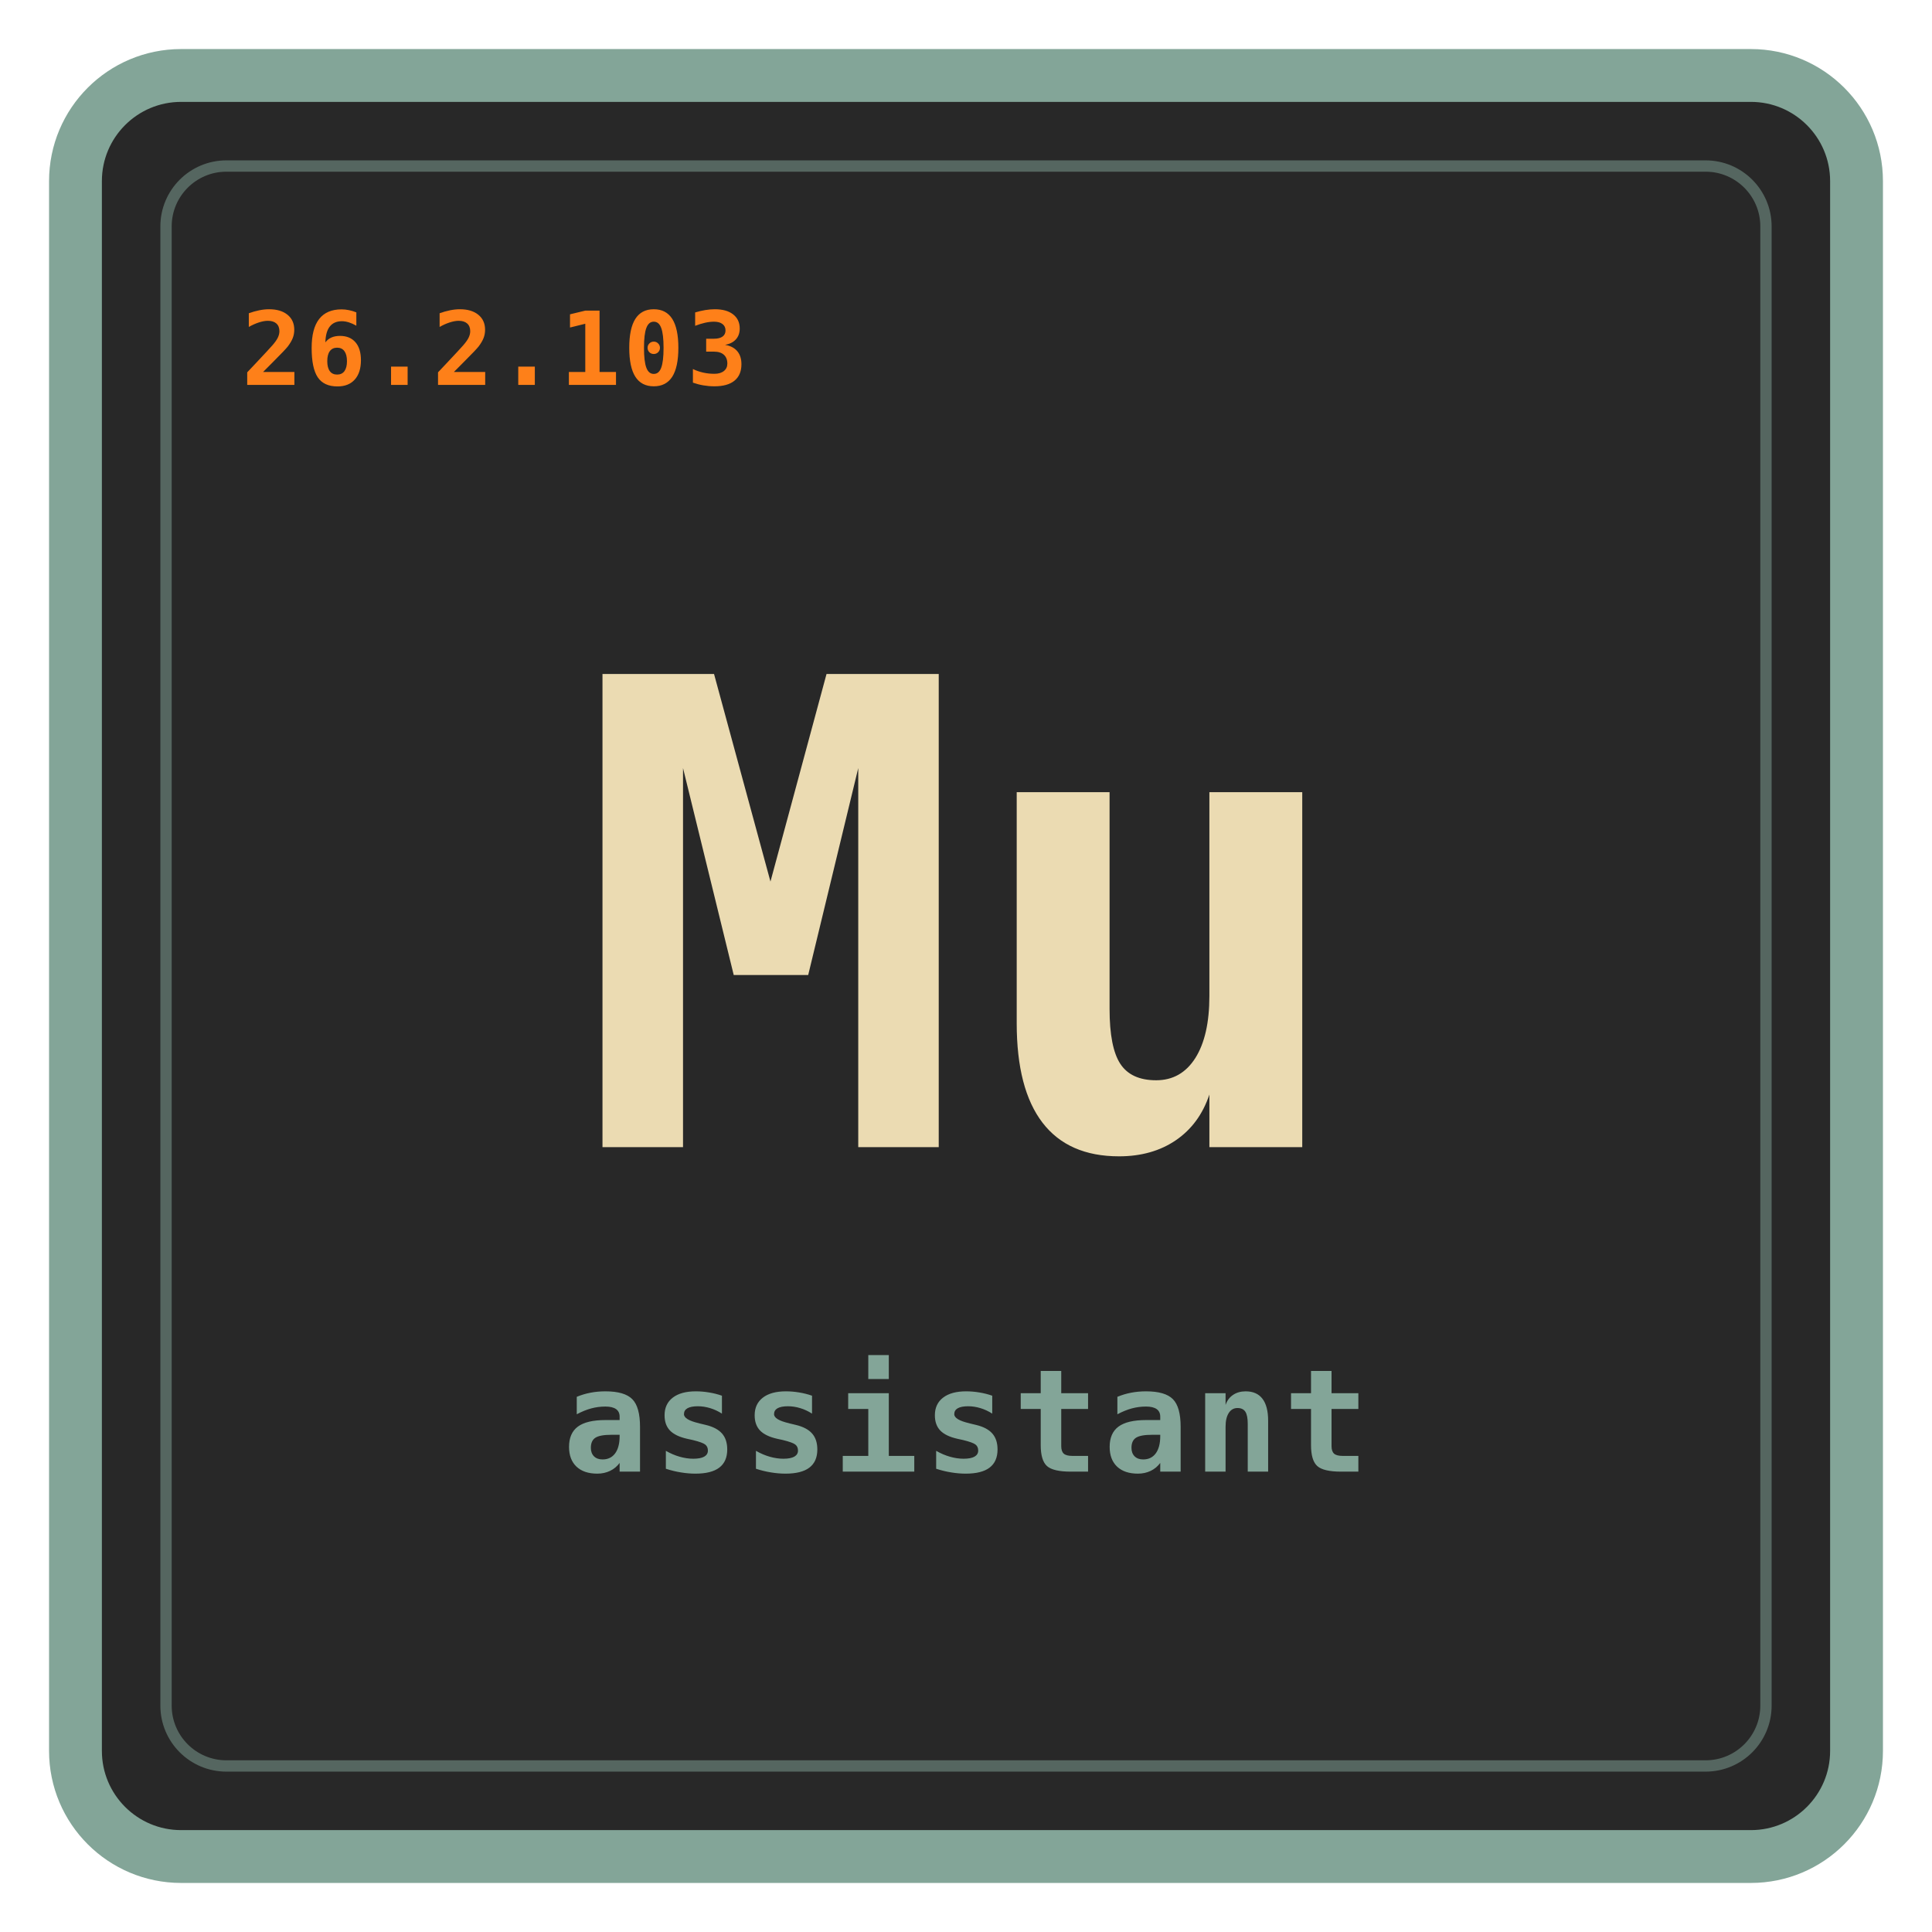
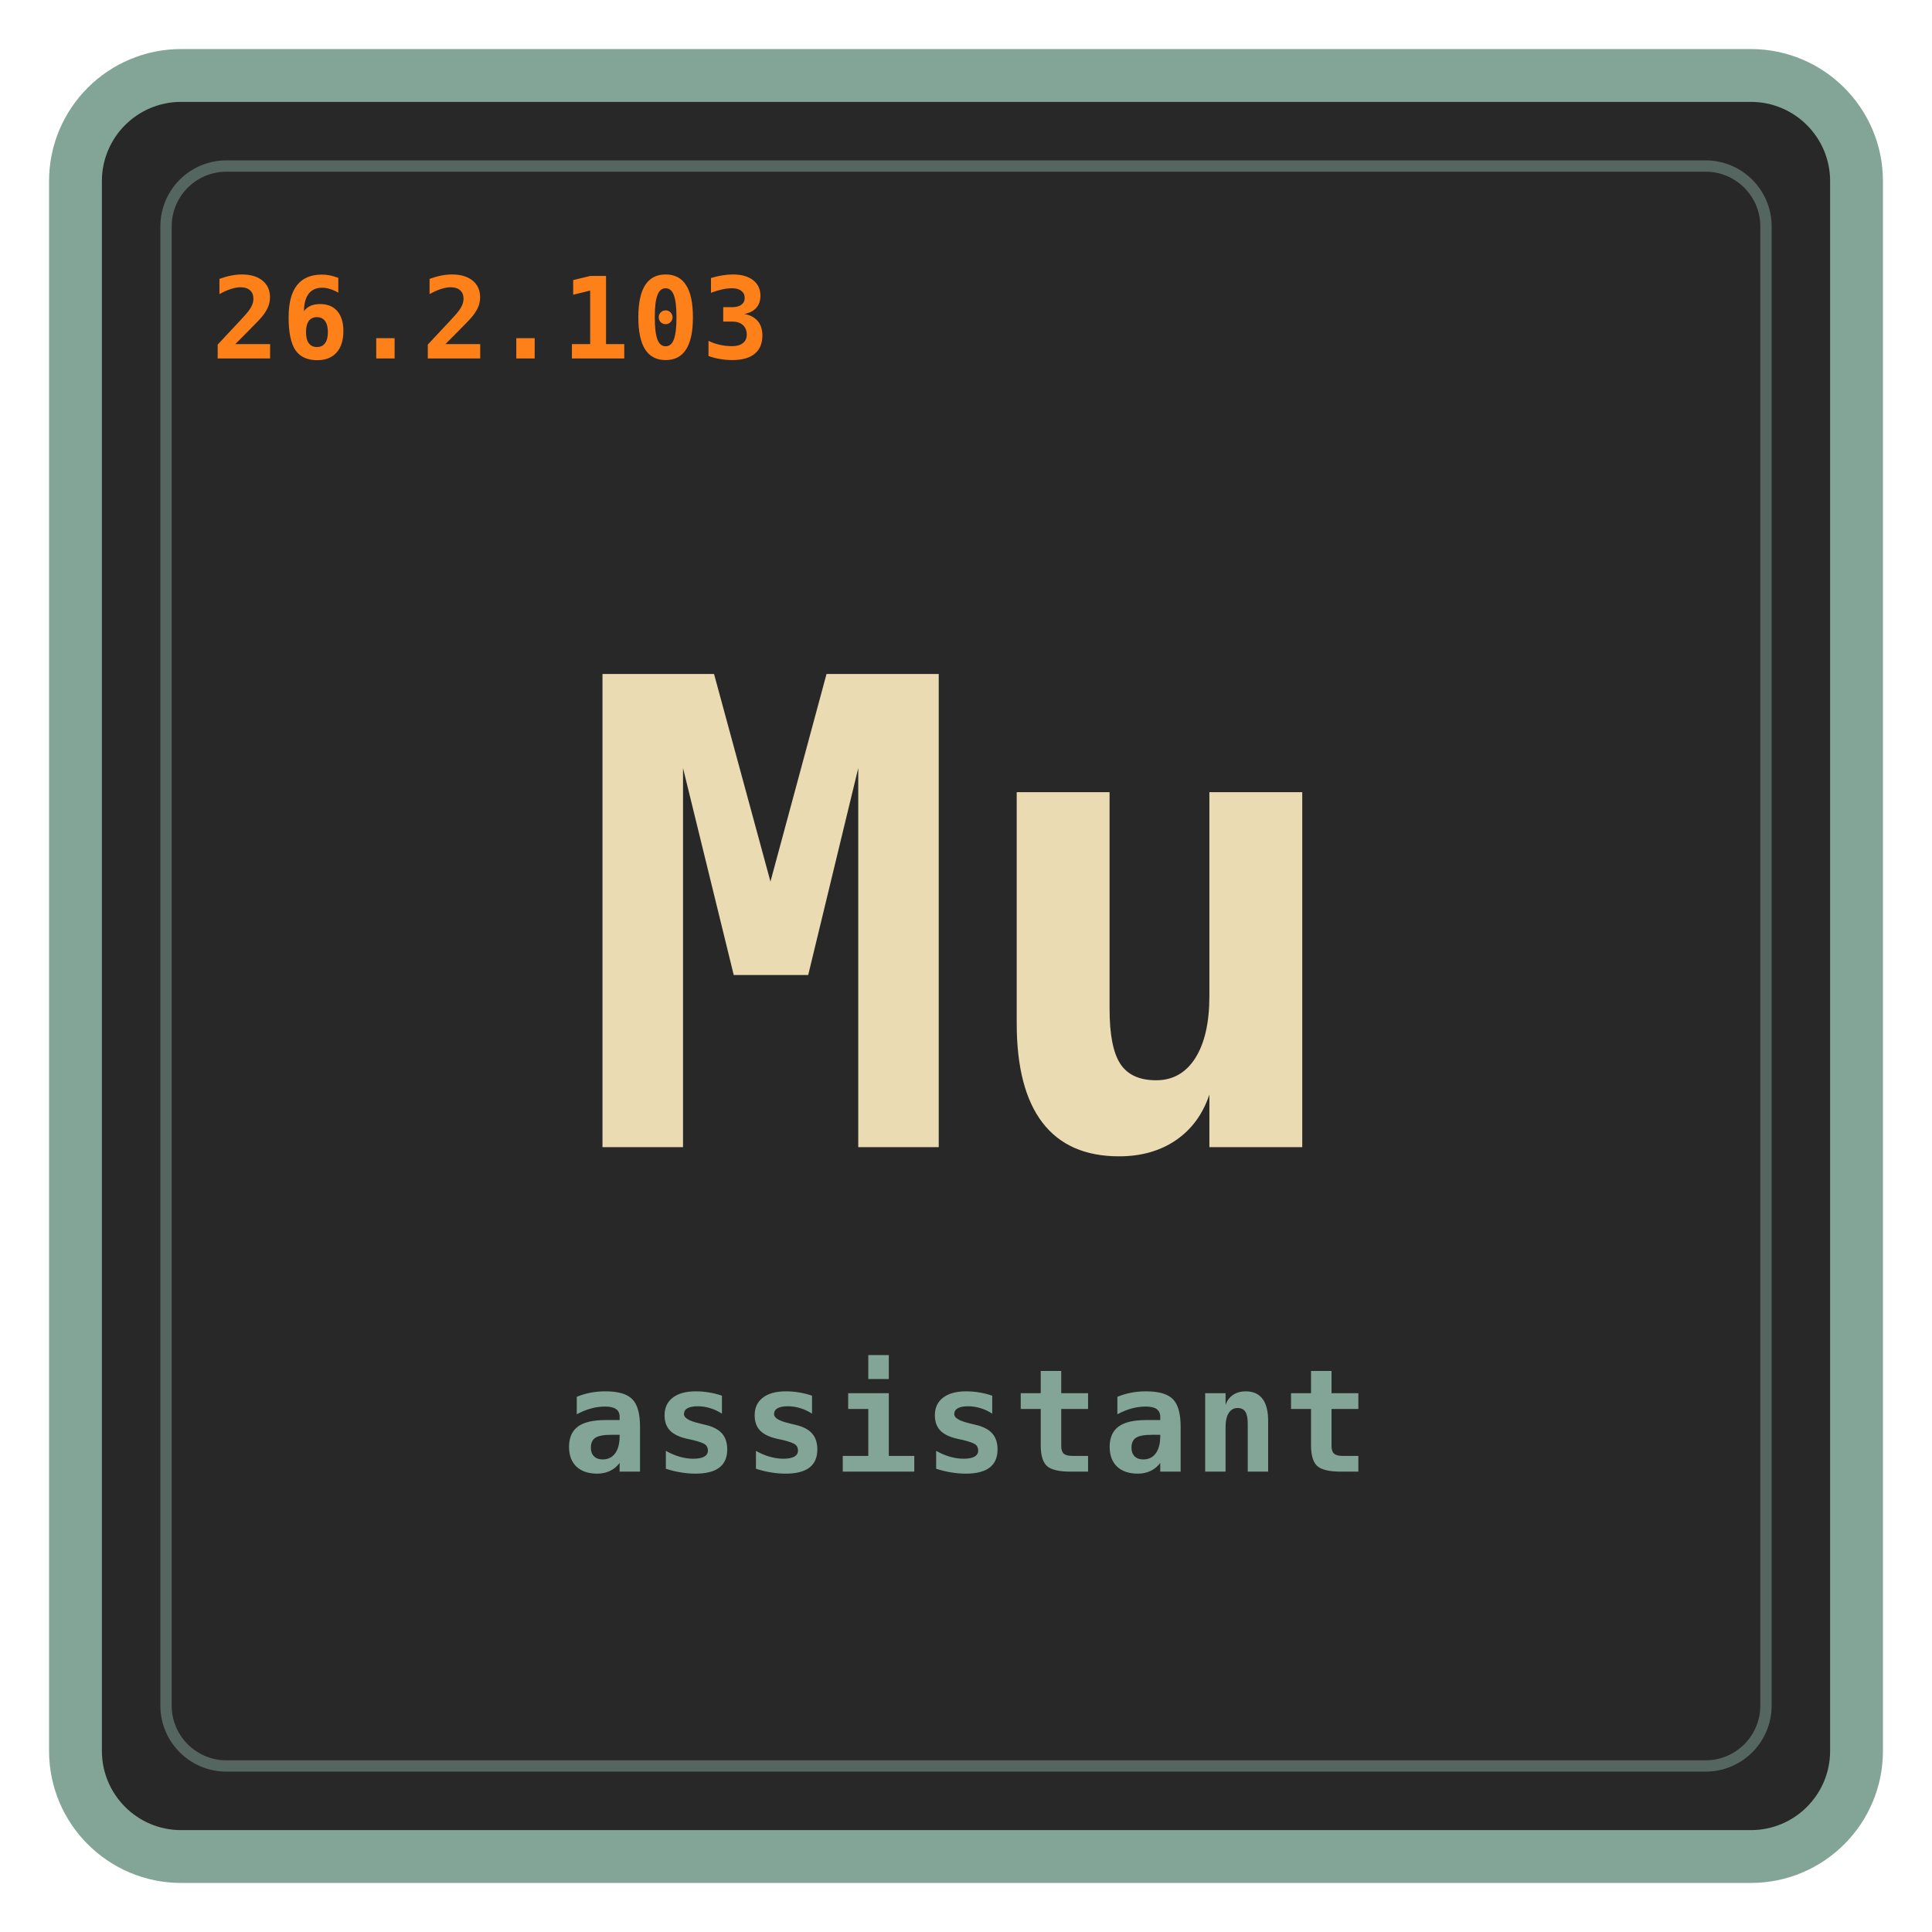
<svg xmlns="http://www.w3.org/2000/svg" viewBox="0 0 512 512" role="img" aria-labelledby="title desc">
  <rect x="20" y="20" width="472" height="472" rx="28" fill="#282828" stroke="#83a598" stroke-width="14" />
  <rect x="44" y="44" width="424" height="424" rx="16" fill="none" stroke="#83a598" stroke-opacity="0.5" stroke-width="3" />
-   <text id="mu-version" x="64" y="102" fill="#fe8019" font-size="27" letter-spacing="0.6" font-family="ui-monospace, SFMono-Regular, Menlo, Monaco, Consolas, monospace" font-weight="700">
+   <text id="mu-version" x="56" y="95" fill="#fe8019" font-size="30" letter-spacing="0.5" font-family="ui-monospace, SFMono-Regular, Menlo, Monaco, Consolas, monospace" font-weight="700">
    26.2.103
  </text>
  <text x="256" y="304" fill="#ebdbb2" text-anchor="middle" font-size="172" font-family="ui-monospace, SFMono-Regular, Menlo, Monaco, Consolas, monospace" font-weight="700">
    Mu
  </text>
  <text x="256" y="390" fill="#83a598" text-anchor="middle" font-size="38" letter-spacing="1" font-family="ui-monospace, SFMono-Regular, Menlo, Monaco, Consolas, monospace" font-weight="700">
    assistant
  </text>
</svg>
